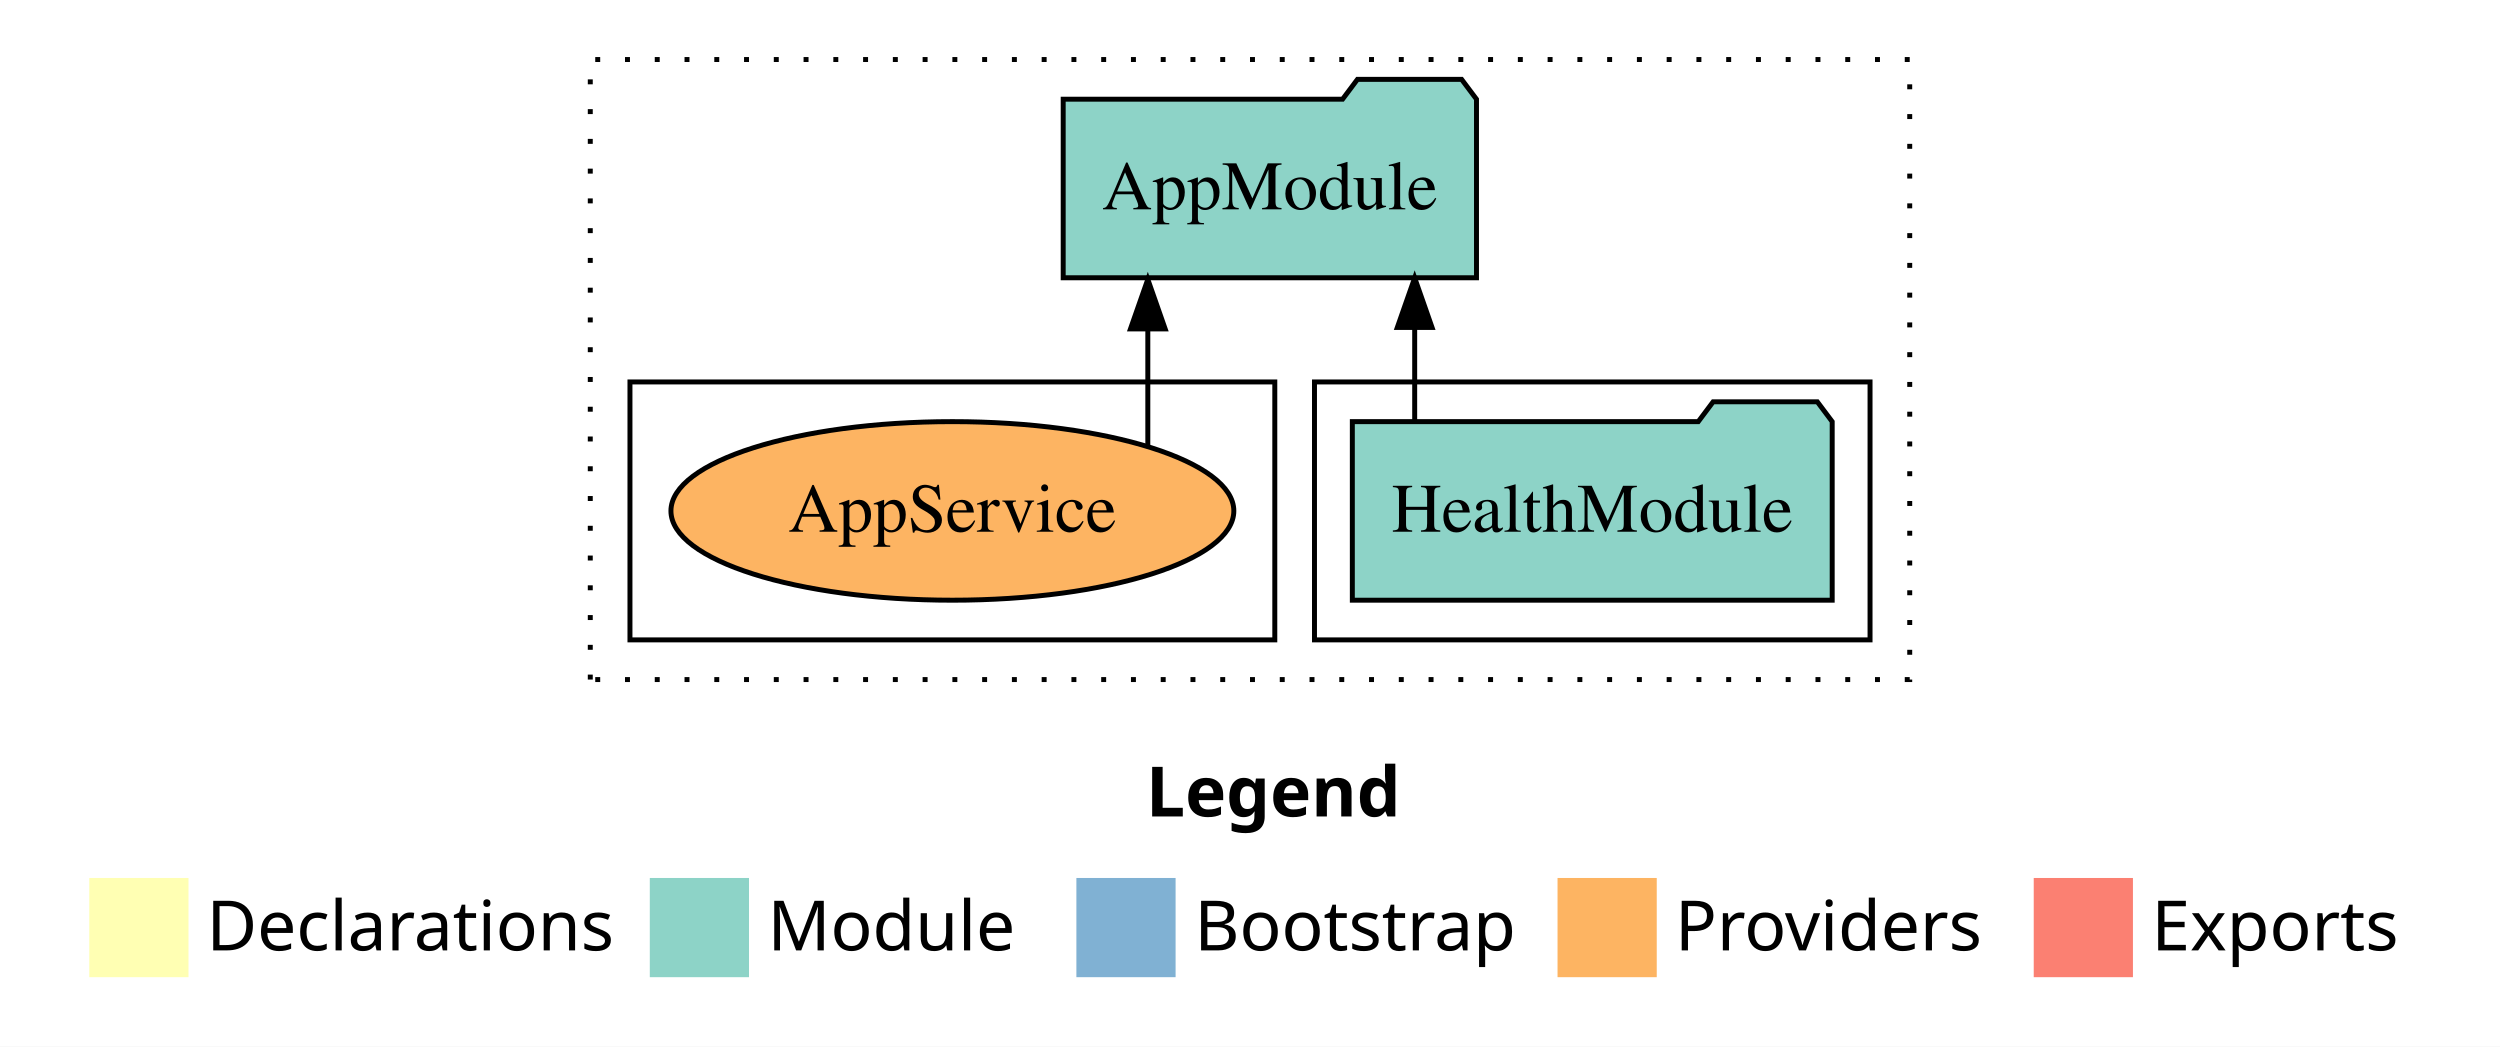
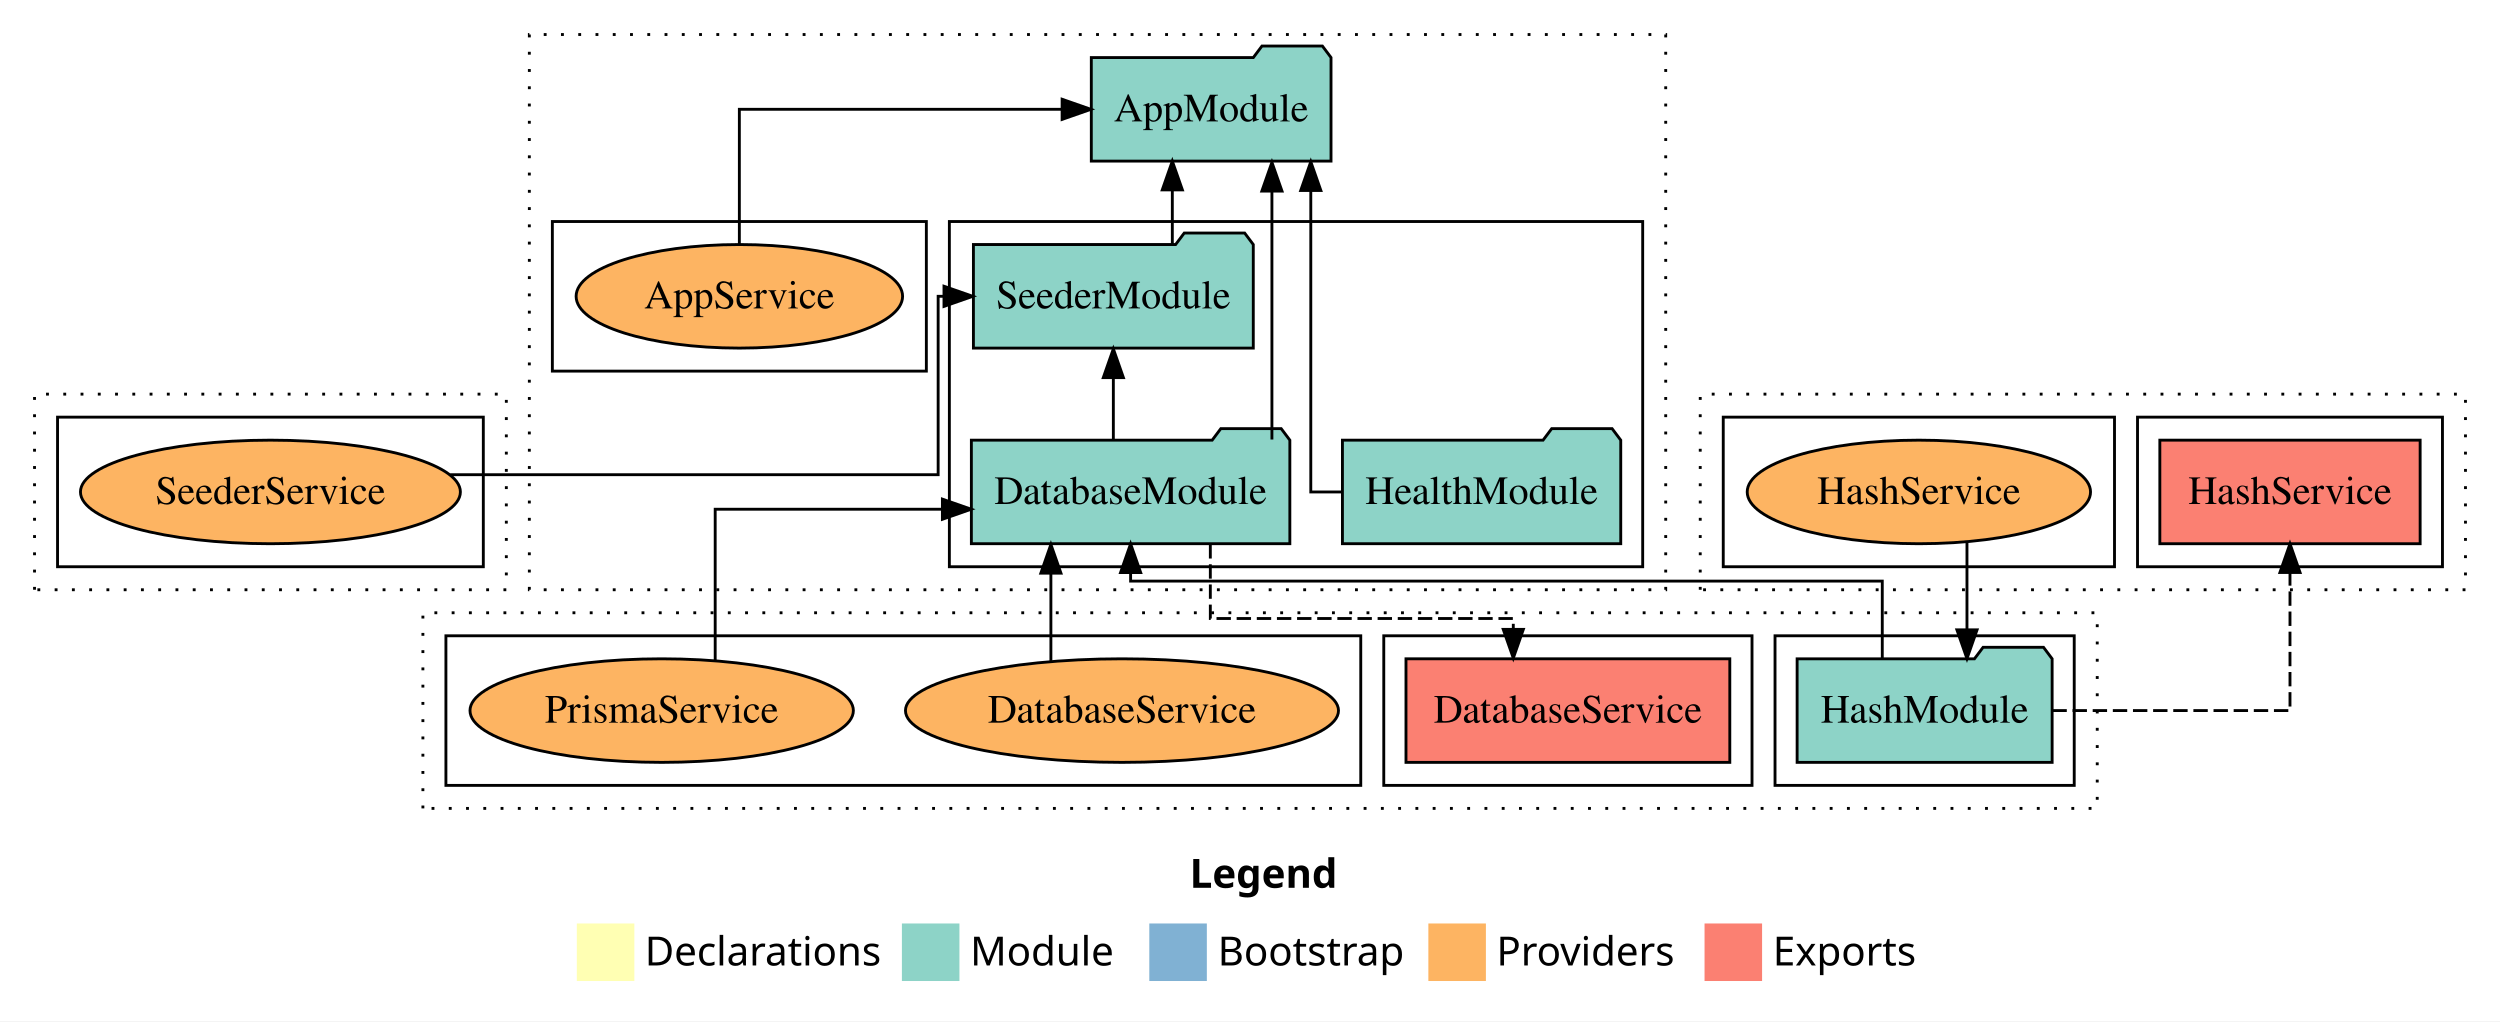
- <svg xmlns="http://www.w3.org/2000/svg" width="504pt" height="211pt" viewBox="0.00 0.00 504.00 211.00">
-   <g id="graph0" class="graph" transform="scale(1 1) rotate(0) translate(4 207)">
-     <polygon fill="white" stroke="transparent" points="-4,4 -4,-207 500,-207 500,4 -4,4" />
-     <text text-anchor="start" x="227.01" y="-42.4" font-family="Times-12" font-weight="bold" font-size="14.00">Legend</text>
-     <polygon fill="#ffffb3" stroke="transparent" points="14,-10 14,-30 34,-30 34,-10 14,-10" />
-     <text text-anchor="start" x="37.63" y="-15.4" font-family="Times-12" font-size="14.00">  Declarations</text>
-     <polygon fill="#8dd3c7" stroke="transparent" points="127,-10 127,-30 147,-30 147,-10 127,-10" />
-     <text text-anchor="start" x="150.73" y="-15.4" font-family="Times-12" font-size="14.00">  Module</text>
-     <polygon fill="#80b1d3" stroke="transparent" points="213,-10 213,-30 233,-30 233,-10 213,-10" />
-     <text text-anchor="start" x="236.78" y="-15.4" font-family="Times-12" font-size="14.00">  Bootstrap</text>
-     <polygon fill="#fdb462" stroke="transparent" points="310,-10 310,-30 330,-30 330,-10 310,-10" />
-     <text text-anchor="start" x="333.67" y="-15.4" font-family="Times-12" font-size="14.00">  Providers</text>
-     <polygon fill="#fb8072" stroke="transparent" points="406,-10 406,-30 426,-30 426,-10 406,-10" />
-     <text text-anchor="start" x="429.73" y="-15.4" font-family="Times-12" font-size="14.00">  Exports</text>
+ <svg xmlns="http://www.w3.org/2000/svg" width="869pt" height="355pt" viewBox="0.00 0.00 869.00 355.00">
+   <g id="graph0" class="graph" transform="scale(1 1) rotate(0) translate(4 351)">
+     <polygon fill="white" stroke="transparent" points="-4,4 -4,-351 865,-351 865,4 -4,4" />
+     <text text-anchor="start" x="409.51" y="-42.4" font-family="Times-12" font-weight="bold" font-size="14.00">Legend</text>
+     <polygon fill="#ffffb3" stroke="transparent" points="196.5,-10 196.5,-30 216.5,-30 216.5,-10 196.5,-10" />
+     <text text-anchor="start" x="220.13" y="-15.4" font-family="Times-12" font-size="14.00">  Declarations</text>
+     <polygon fill="#8dd3c7" stroke="transparent" points="309.5,-10 309.5,-30 329.5,-30 329.5,-10 309.5,-10" />
+     <text text-anchor="start" x="333.23" y="-15.4" font-family="Times-12" font-size="14.00">  Module</text>
+     <polygon fill="#80b1d3" stroke="transparent" points="395.5,-10 395.5,-30 415.5,-30 415.5,-10 395.5,-10" />
+     <text text-anchor="start" x="419.28" y="-15.4" font-family="Times-12" font-size="14.00">  Bootstrap</text>
+     <polygon fill="#fdb462" stroke="transparent" points="492.5,-10 492.5,-30 512.5,-30 512.5,-10 492.5,-10" />
+     <text text-anchor="start" x="516.17" y="-15.4" font-family="Times-12" font-size="14.00">  Providers</text>
+     <polygon fill="#fb8072" stroke="transparent" points="588.5,-10 588.5,-30 608.5,-30 608.5,-10 588.5,-10" />
+     <text text-anchor="start" x="612.23" y="-15.4" font-family="Times-12" font-size="14.00">  Exports</text>
    <g id="clust1" class="cluster">
-       <polygon fill="none" stroke="black" stroke-dasharray="1,5" points="115,-70 115,-195 381,-195 381,-70 115,-70" />
+       <polygon fill="none" stroke="black" stroke-dasharray="1,5" points="180,-146 180,-339 575,-339 575,-146 180,-146" />
    </g>
    <g id="clust3" class="cluster">
-       <polygon fill="none" stroke="black" points="261,-78 261,-130 373,-130 373,-78 261,-78" />
+       <polygon fill="none" stroke="black" points="326,-154 326,-274 567,-274 567,-154 326,-154" />
    </g>
    <g id="clust6" class="cluster">
-       <polygon fill="none" stroke="black" points="123,-78 123,-130 253,-130 253,-78 123,-78" />
+       <polygon fill="none" stroke="black" points="188,-222 188,-274 318,-274 318,-222 188,-222" />
+     </g>
+     <g id="clust7" class="cluster">
+       <polygon fill="none" stroke="black" stroke-dasharray="1,5" points="143,-70 143,-138 725,-138 725,-70 143,-70" />
+     </g>
+     <g id="clust9" class="cluster">
+       <polygon fill="none" stroke="black" points="613,-78 613,-130 717,-130 717,-78 613,-78" />
+     </g>
+     <g id="clust10" class="cluster">
+       <polygon fill="none" stroke="black" points="477,-78 477,-130 605,-130 605,-78 477,-78" />
+     </g>
+     <g id="clust12" class="cluster">
+       <polygon fill="none" stroke="black" points="151,-78 151,-130 469,-130 469,-78 151,-78" />
+     </g>
+     <g id="clust13" class="cluster">
+       <polygon fill="none" stroke="black" stroke-dasharray="1,5" points="587,-146 587,-214 853,-214 853,-146 587,-146" />
+     </g>
+     <g id="clust16" class="cluster">
+       <polygon fill="none" stroke="black" points="739,-154 739,-206 845,-206 845,-154 739,-154" />
+     </g>
+     <g id="clust18" class="cluster">
+       <polygon fill="none" stroke="black" points="595,-154 595,-206 731,-206 731,-154 595,-154" />
+     </g>
+     <g id="clust25" class="cluster">
+       <polygon fill="none" stroke="black" stroke-dasharray="1,5" points="8,-146 8,-214 172,-214 172,-146 8,-146" />
+     </g>
+     <g id="clust30" class="cluster">
+       <polygon fill="none" stroke="black" points="16,-154 16,-206 164,-206 164,-154 16,-154" />
    </g>
    <g id="node1" class="node">
-       <polygon fill="#8dd3c7" stroke="black" points="365.37,-122 362.37,-126 341.37,-126 338.37,-122 268.63,-122 268.63,-86 365.37,-86 365.37,-122" />
-       <text text-anchor="middle" x="317" y="-99.8" font-family="Times,serif" font-size="14.00">HealthModule</text>
+       <polygon fill="#8dd3c7" stroke="black" points="444.35,-198 441.35,-202 420.35,-202 417.35,-198 333.65,-198 333.65,-162 444.35,-162 444.35,-198" />
+       <text text-anchor="middle" x="389" y="-175.8" font-family="Times,serif" font-size="14.00">DatabaseModule</text>
+     </g>
+     <g id="node3" class="node">
+       <polygon fill="#8dd3c7" stroke="black" points="431.64,-266 428.64,-270 407.64,-270 404.64,-266 334.36,-266 334.36,-230 431.64,-230 431.64,-266" />
+       <text text-anchor="middle" x="383" y="-243.8" font-family="Times,serif" font-size="14.00">SeederModule</text>
+     </g>
+     <g id="edge11" class="edge">
+       <path fill="none" stroke="black" d="M383,-198.22C383,-198.22 383,-219.73 383,-219.73" />
+       <polygon fill="black" stroke="black" points="379.5,-219.73 383,-229.73 386.5,-219.73 379.5,-219.73" />
+     </g>
+     <g id="node4" class="node">
+       <polygon fill="#8dd3c7" stroke="black" points="458.66,-331 455.66,-335 434.66,-335 431.66,-331 375.34,-331 375.34,-295 458.66,-295 458.66,-331" />
+       <text text-anchor="middle" x="417" y="-308.8" font-family="Times,serif" font-size="14.00">AppModule</text>
+     </g>
+     <g id="edge1" class="edge">
+       <path fill="none" stroke="black" d="M438.12,-198.21C438.12,-198.21 438.12,-284.58 438.12,-284.58" />
+       <polygon fill="black" stroke="black" points="434.62,-284.58 438.12,-294.58 441.62,-284.58 434.62,-284.58" />
+     </g>
+     <g id="node7" class="node">
+       <polygon fill="#fb8072" stroke="black" points="597.28,-122 484.72,-122 484.72,-86 597.28,-86 597.28,-122" />
+       <text text-anchor="middle" x="541" y="-99.8" font-family="Times,serif" font-size="14.00">DatabaseService </text>
+     </g>
+     <g id="edge6" class="edge">
+       <path fill="none" stroke="black" stroke-dasharray="5,2" d="M416.71,-161.85C416.71,-149.73 416.71,-136 416.71,-136 416.71,-136 522.02,-136 522.02,-136 522.02,-136 522.02,-132.24 522.02,-132.24" />
+       <polygon fill="black" stroke="black" points="525.52,-132.24 522.02,-122.24 518.52,-132.24 525.52,-132.24" />
    </g>
    <g id="node2" class="node">
-       <polygon fill="#8dd3c7" stroke="black" points="293.66,-187 290.66,-191 269.66,-191 266.66,-187 210.34,-187 210.34,-151 293.66,-151 293.66,-187" />
-       <text text-anchor="middle" x="252" y="-164.8" font-family="Times,serif" font-size="14.00">AppModule</text>
-     </g>
-     <g id="edge1" class="edge">
-       <path fill="none" stroke="black" d="M281.2,-122.11C281.2,-122.11 281.2,-140.99 281.2,-140.99" />
-       <polygon fill="black" stroke="black" points="277.7,-140.99 281.2,-150.99 284.7,-140.99 277.7,-140.99" />
-     </g>
-     <g id="node3" class="node">
-       <ellipse fill="#fdb462" stroke="black" cx="188" cy="-104" rx="56.74" ry="18" />
-       <text text-anchor="middle" x="188" y="-99.8" font-family="Times,serif" font-size="14.00">AppService</text>
+       <polygon fill="#8dd3c7" stroke="black" points="559.37,-198 556.37,-202 535.37,-202 532.37,-198 462.63,-198 462.63,-162 559.37,-162 559.37,-198" />
+       <text text-anchor="middle" x="511" y="-175.8" font-family="Times,serif" font-size="14.00">HealthModule</text>
    </g>
    <g id="edge2" class="edge">
-       <path fill="none" stroke="black" d="M227.4,-117.15C227.4,-117.15 227.4,-140.69 227.4,-140.69" />
-       <polygon fill="black" stroke="black" points="223.9,-140.69 227.4,-150.69 230.9,-140.69 223.9,-140.69" />
+       <path fill="none" stroke="black" d="M462.52,-180C456.07,-180 451.63,-180 451.63,-180 451.63,-180 451.63,-284.79 451.63,-284.79" />
+       <polygon fill="black" stroke="black" points="448.13,-284.79 451.63,-294.79 455.13,-284.79 448.13,-284.79" />
+     </g>
+     <g id="edge3" class="edge">
+       <path fill="none" stroke="black" d="M403.5,-266.11C403.5,-266.11 403.5,-284.99 403.5,-284.99" />
+       <polygon fill="black" stroke="black" points="400,-284.99 403.5,-294.99 407,-284.99 400,-284.99" />
+     </g>
+     <g id="node5" class="node">
+       <ellipse fill="#fdb462" stroke="black" cx="253" cy="-248" rx="56.74" ry="18" />
+       <text text-anchor="middle" x="253" y="-243.8" font-family="Times,serif" font-size="14.00">AppService</text>
+     </g>
+     <g id="edge4" class="edge">
+       <path fill="none" stroke="black" d="M253,-266.11C253,-285.34 253,-313 253,-313 253,-313 365.19,-313 365.19,-313" />
+       <polygon fill="black" stroke="black" points="365.19,-316.5 375.19,-313 365.19,-309.5 365.19,-316.5" />
+     </g>
+     <g id="node6" class="node">
+       <polygon fill="#8dd3c7" stroke="black" points="709.32,-122 706.32,-126 685.32,-126 682.32,-122 620.68,-122 620.68,-86 709.32,-86 709.32,-122" />
+       <text text-anchor="middle" x="665" y="-99.8" font-family="Times,serif" font-size="14.00">HashModule</text>
+     </g>
+     <g id="edge5" class="edge">
+       <path fill="none" stroke="black" d="M650.28,-122.04C650.28,-134.56 650.28,-149 650.28,-149 650.28,-149 389,-149 389,-149 389,-149 389,-151.97 389,-151.97" />
+       <polygon fill="black" stroke="black" points="385.5,-151.97 389,-161.97 392.5,-151.97 385.5,-151.97" />
+     </g>
+     <g id="node10" class="node">
+       <polygon fill="#fb8072" stroke="black" points="837.24,-198 746.76,-198 746.76,-162 837.24,-162 837.24,-198" />
+       <text text-anchor="middle" x="792" y="-175.8" font-family="Times,serif" font-size="14.00">HashService </text>
+     </g>
+     <g id="edge9" class="edge">
+       <path fill="none" stroke="black" stroke-dasharray="5,2" d="M709.42,-104C746.04,-104 792,-104 792,-104 792,-104 792,-151.99 792,-151.99" />
+       <polygon fill="black" stroke="black" points="788.5,-151.99 792,-161.99 795.5,-151.99 788.5,-151.99" />
+     </g>
+     <g id="node8" class="node">
+       <ellipse fill="#fdb462" stroke="black" cx="386" cy="-104" rx="75.26" ry="18" />
+       <text text-anchor="middle" x="386" y="-99.8" font-family="Times,serif" font-size="14.00">DatabaseService</text>
+     </g>
+     <g id="edge7" class="edge">
+       <path fill="none" stroke="black" d="M361.29,-121.25C361.29,-121.25 361.29,-151.76 361.29,-151.76" />
+       <polygon fill="black" stroke="black" points="357.79,-151.76 361.29,-161.76 364.79,-151.76 357.79,-151.76" />
+     </g>
+     <g id="node9" class="node">
+       <ellipse fill="#fdb462" stroke="black" cx="226" cy="-104" rx="66.63" ry="18" />
+       <text text-anchor="middle" x="226" y="-99.8" font-family="Times,serif" font-size="14.00">PrismaService</text>
+     </g>
+     <g id="edge8" class="edge">
+       <path fill="none" stroke="black" d="M244.6,-121.3C244.6,-142.03 244.6,-174 244.6,-174 244.6,-174 323.58,-174 323.58,-174" />
+       <polygon fill="black" stroke="black" points="323.58,-177.5 333.58,-174 323.58,-170.5 323.58,-177.5" />
+     </g>
+     <g id="node11" class="node">
+       <ellipse fill="#fdb462" stroke="black" cx="663" cy="-180" rx="59.67" ry="18" />
+       <text text-anchor="middle" x="663" y="-175.8" font-family="Times,serif" font-size="14.00">HashService</text>
+     </g>
+     <g id="edge10" class="edge">
+       <path fill="none" stroke="black" d="M679.72,-162.37C679.72,-162.37 679.72,-132.06 679.72,-132.06" />
+       <polygon fill="black" stroke="black" points="683.22,-132.06 679.72,-122.06 676.22,-132.06 683.22,-132.06" />
+     </g>
+     <g id="node12" class="node">
+       <ellipse fill="#fdb462" stroke="black" cx="90" cy="-180" rx="66.03" ry="18" />
+       <text text-anchor="middle" x="90" y="-175.8" font-family="Times,serif" font-size="14.00">SeederService</text>
+     </g>
+     <g id="edge12" class="edge">
+       <path fill="none" stroke="black" d="M152.5,-186C221.25,-186 322.1,-186 322.1,-186 322.1,-186 322.1,-248 322.1,-248 322.1,-248 324.13,-248 324.13,-248" />
+       <polygon fill="black" stroke="black" points="324.13,-251.5 334.13,-248 324.13,-244.5 324.13,-251.5" />
    </g>
  </g>
</svg>
